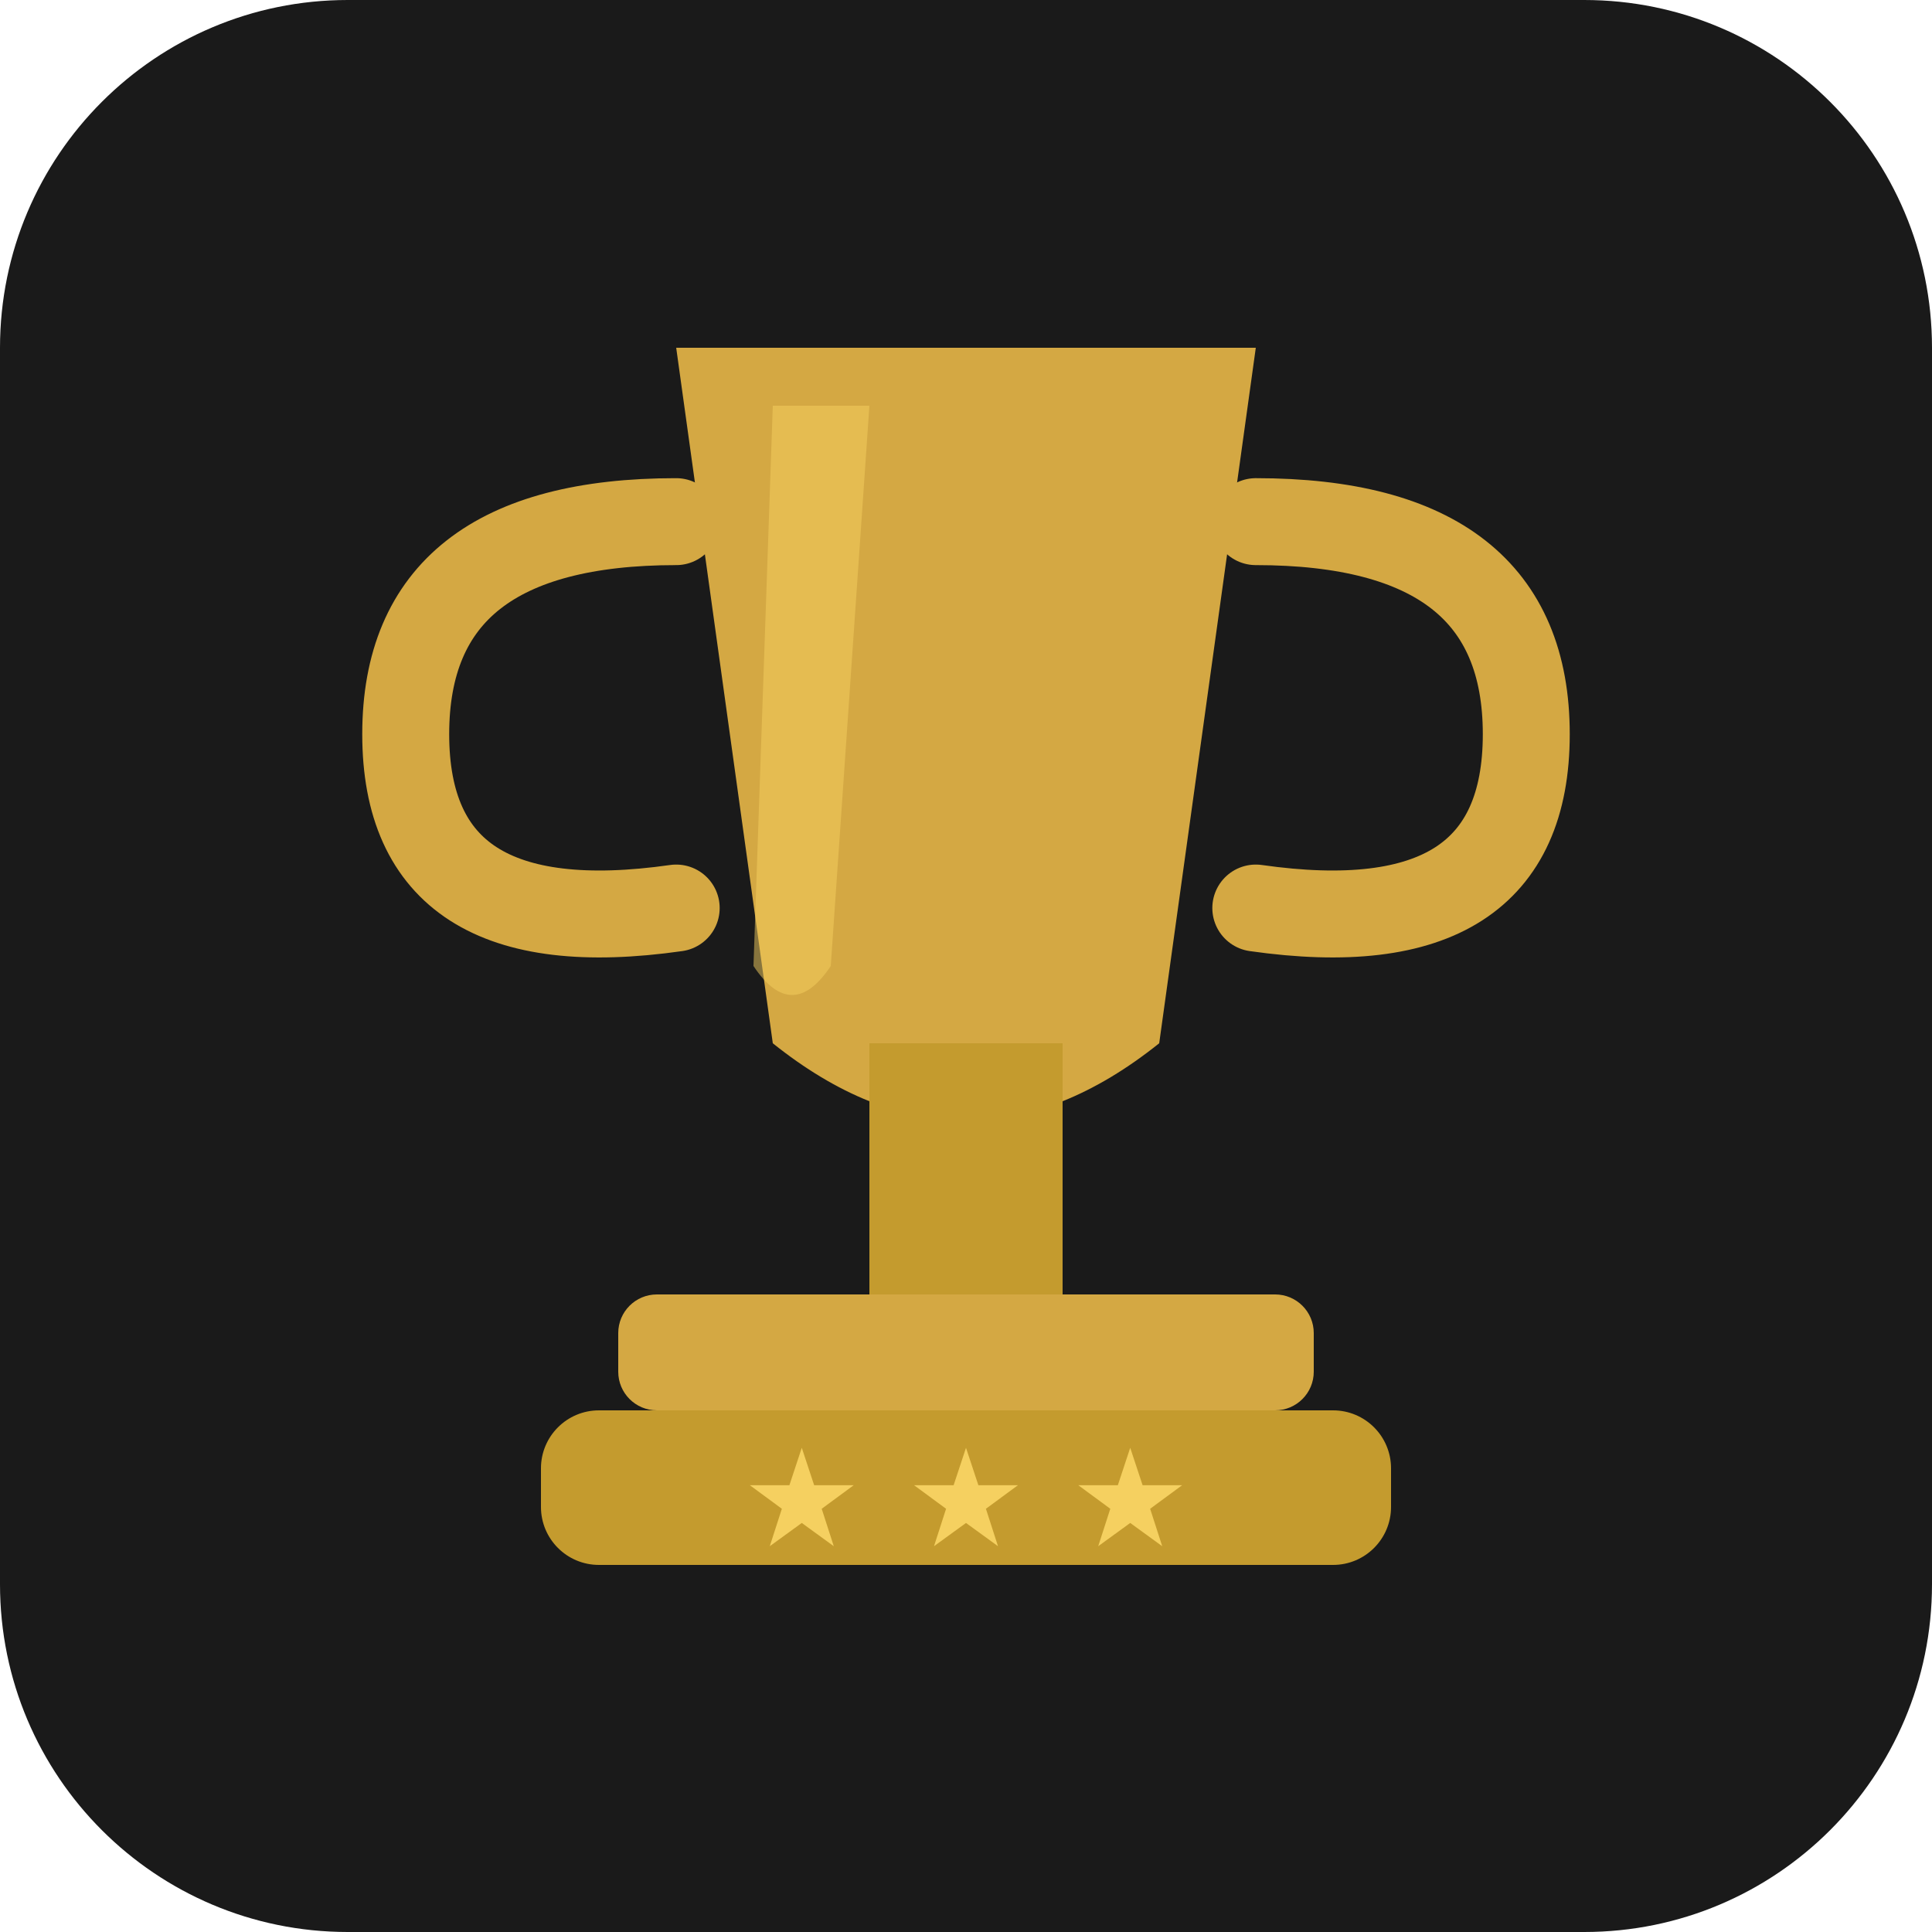
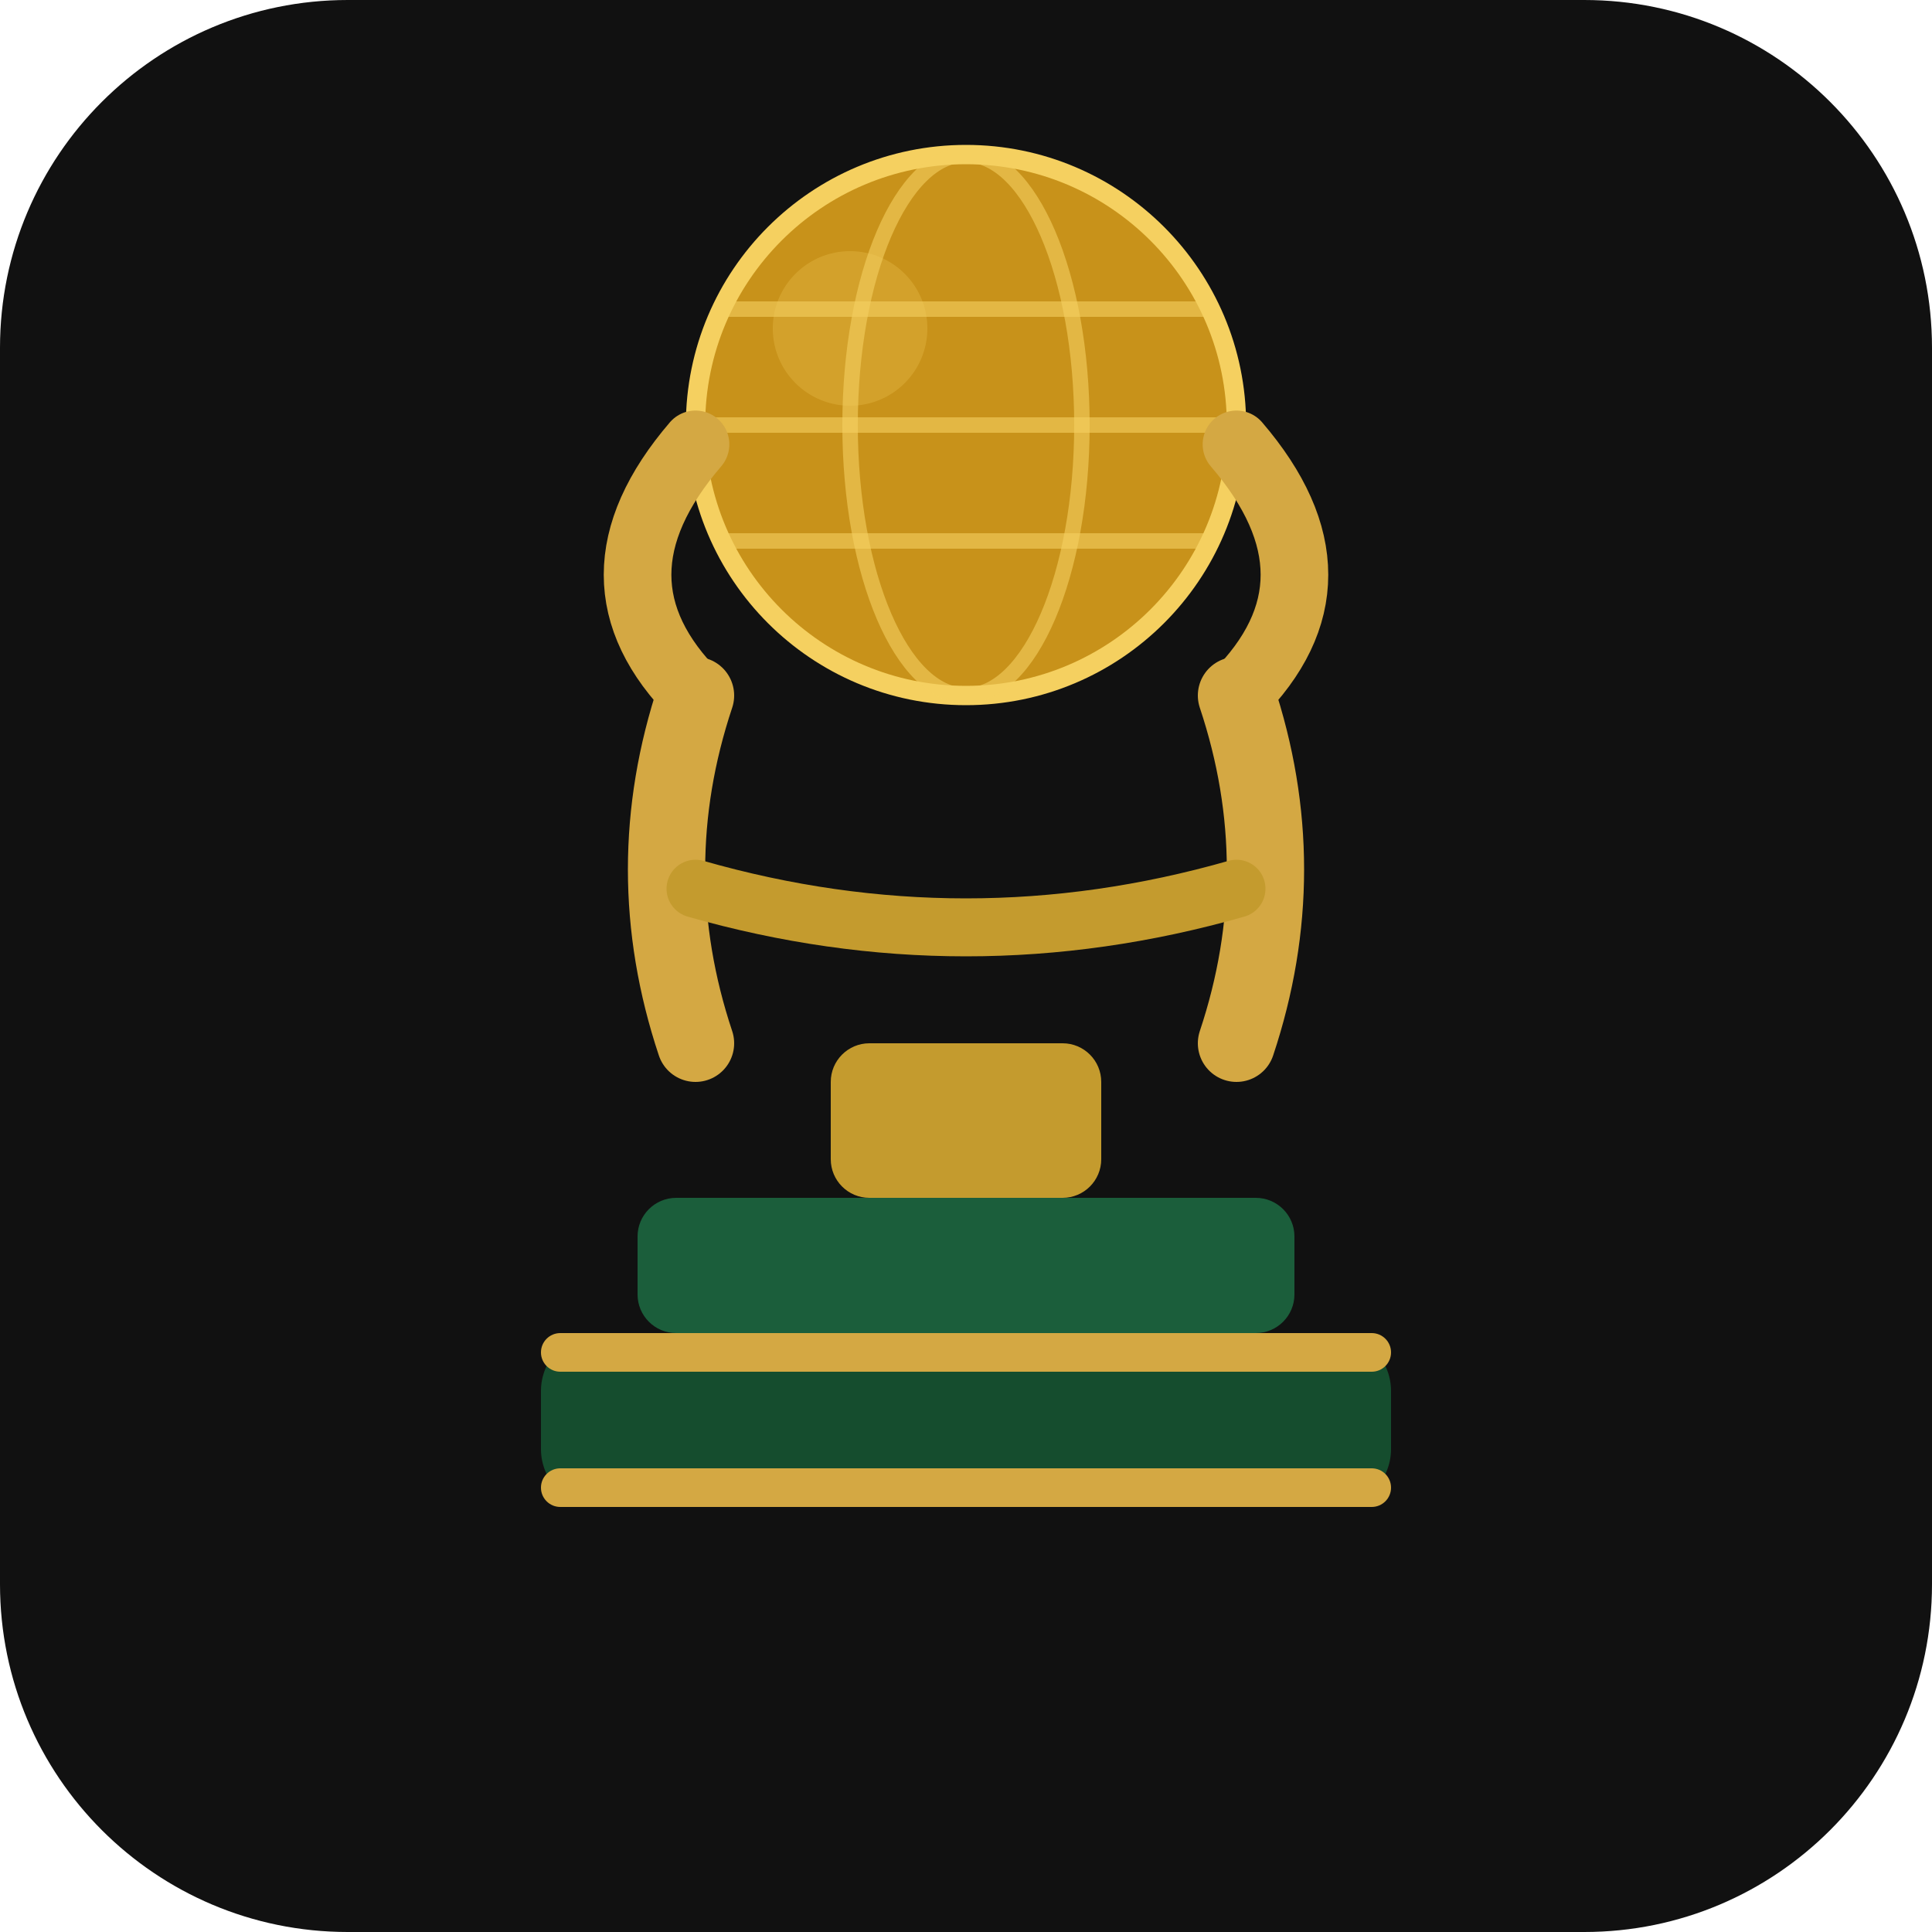
<svg xmlns="http://www.w3.org/2000/svg" viewBox="0 0 100 100">
-   <rect width="100" height="100" rx="18" fill="#1A1A1A" />
-   <path d="M35 18 L65 18 L60 54 Q50 62 40 54 Z" fill="#D4A843" />
-   <path d="M40 21 L45 21 L43 50 Q41 53 39 50 Z" fill="#F5D060" opacity="0.5" />
-   <path d="M35 27 Q21 27 21 38 Q21 49 35 47" fill="none" stroke="#D4A843" stroke-width="4.5" stroke-linecap="round" />
-   <path d="M65 27 Q79 27 79 38 Q79 49 65 47" fill="none" stroke="#D4A843" stroke-width="4.5" stroke-linecap="round" />
-   <rect x="45" y="54" width="10" height="13" fill="#C49B2E" />
-   <rect x="32" y="67" width="36" height="6" rx="2" fill="#D4A843" />
-   <rect x="28" y="73" width="44" height="8" rx="3" fill="#C49B2E" />
-   <text x="50" y="80" text-anchor="middle" font-size="7" fill="#F5D060" font-family="Arial">★ ★ ★</text>
+   <rect width="100" height="100" rx="18" fill="#111111" />
+   <circle cx="50" cy="22" r="14" fill="#C8921A" />
+   <circle cx="50" cy="22" r="14" fill="none" stroke="#F5D060" stroke-width="1" />
+   <ellipse cx="50" cy="22" rx="6" ry="14" fill="none" stroke="#F5D060" stroke-width="0.8" opacity="0.6" />
+   <line x1="36" y1="22" x2="64" y2="22" stroke="#F5D060" stroke-width="0.8" opacity="0.6" />
+   <line x1="37" y1="16" x2="63" y2="16" stroke="#F5D060" stroke-width="0.8" opacity="0.6" />
+   <line x1="37" y1="28" x2="63" y2="28" stroke="#F5D060" stroke-width="0.8" opacity="0.6" />
+   <circle cx="44" cy="17" r="4" fill="#F5D060" opacity="0.25" />
+   <path d="M36 36 Q30 30 36 23" fill="none" stroke="#D4A843" stroke-width="3.5" stroke-linecap="round" />
+   <path d="M64 36 Q70 30 64 23" fill="none" stroke="#D4A843" stroke-width="3.5" stroke-linecap="round" />
+   <path d="M36 36 Q33 45 36 54" fill="none" stroke="#D4A843" stroke-width="4" stroke-linecap="round" />
+   <path d="M64 36 Q67 45 64 54" fill="none" stroke="#D4A843" stroke-width="4" stroke-linecap="round" />
+   <path d="M36 46 Q50 50 64 46" fill="none" stroke="#C49B2E" stroke-width="3" stroke-linecap="round" />
+   <rect x="43" y="54" width="14" height="8" rx="2" fill="#C49B2E" />
+   <rect x="33" y="62" width="34" height="7" rx="2" fill="#1B5E3B" />
+   <rect x="28" y="69" width="44" height="9" rx="3" fill="#154D2E" />
+   <rect x="28" y="69" width="44" height="2" rx="1" fill="#D4A843" />
+   <rect x="28" y="76" width="44" height="2" rx="1" fill="#D4A843" />
</svg>
